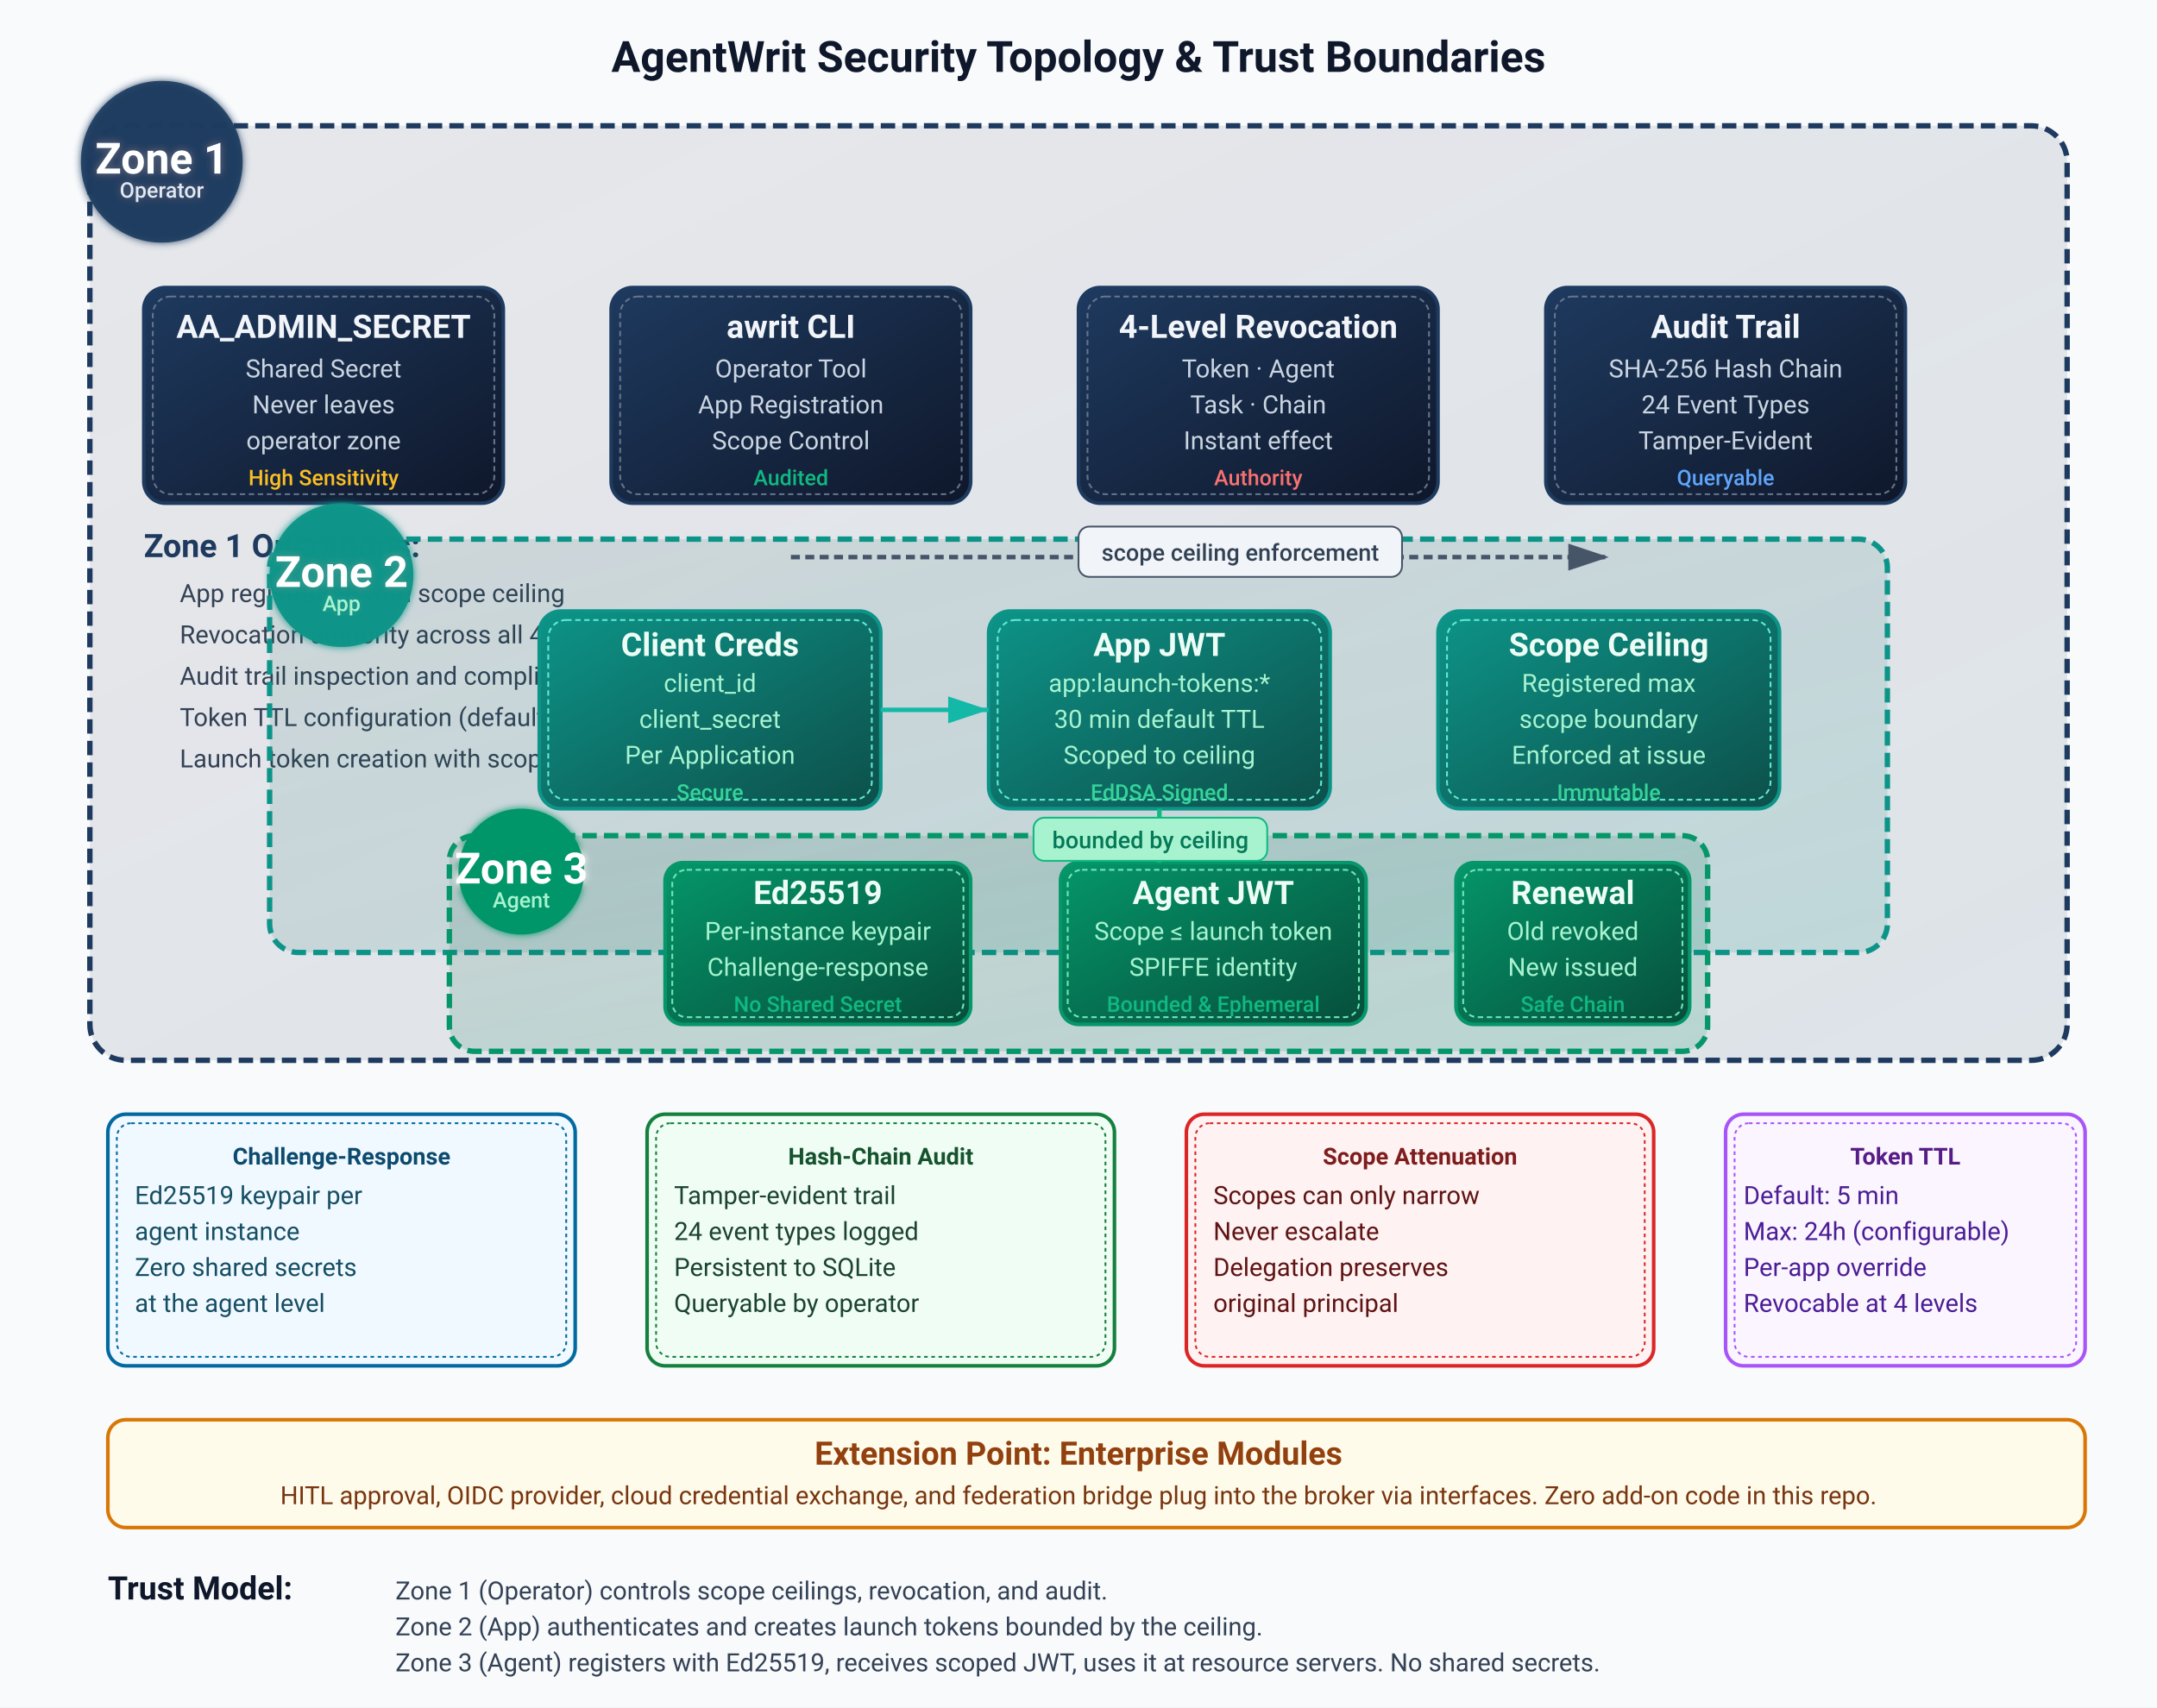
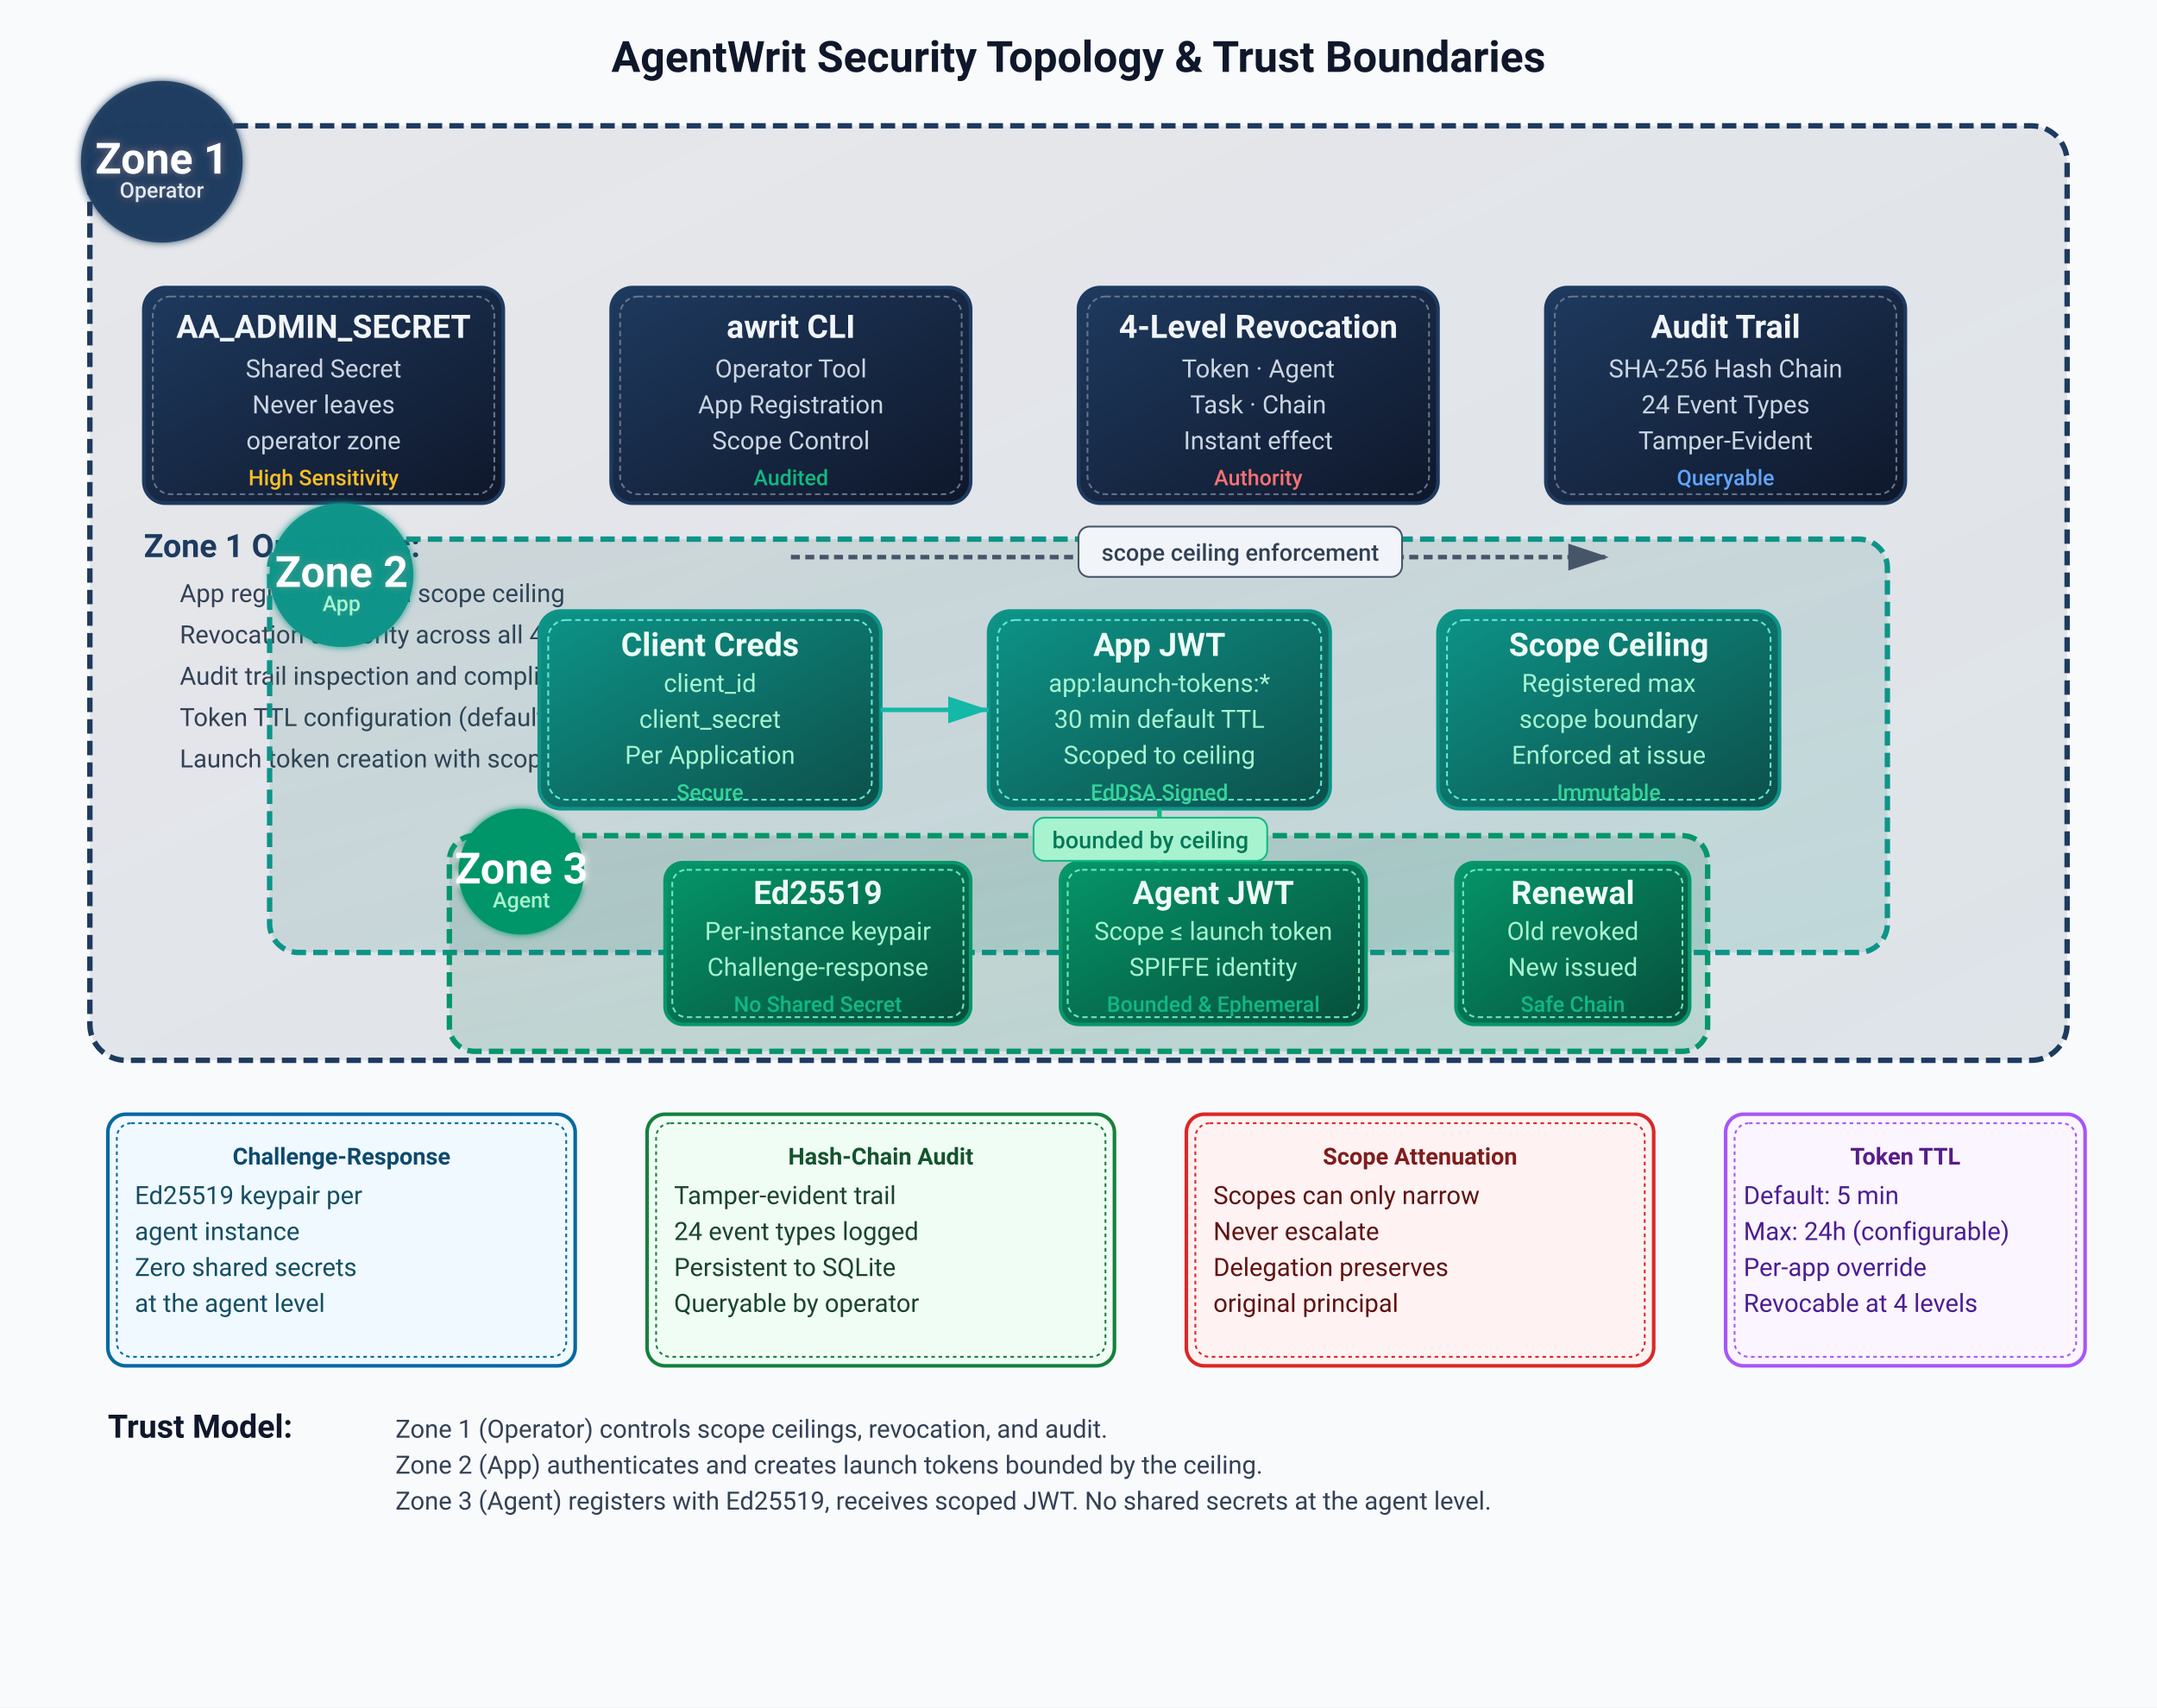
<svg xmlns="http://www.w3.org/2000/svg" viewBox="0 0 1200 950">
  <defs>
    <style>
      .zone-label { font-size: 24px; font-weight: bold; font-family: -apple-system, BlinkMacSystemFont, 'Segoe UI', Roboto, sans-serif; }
      .component-title { font-size: 18px; font-weight: 600; font-family: -apple-system, BlinkMacSystemFont, 'Segoe UI', Roboto, sans-serif; }
      .component-text { font-size: 14px; font-family: -apple-system, BlinkMacSystemFont, 'Segoe UI', Roboto, sans-serif; }
      .flow-label { font-size: 13px; font-family: -apple-system, BlinkMacSystemFont, 'Segoe UI', Roboto, sans-serif; font-weight: 500; }
      .security-label { font-size: 12px; font-family: -apple-system, BlinkMacSystemFont, 'Segoe UI', Roboto, sans-serif; font-weight: 500; }
      .callout-title { font-size: 13px; font-weight: bold; font-family: -apple-system, BlinkMacSystemFont, 'Segoe UI', Roboto, sans-serif; }
    </style>
    <linearGradient id="zone1Fill" x1="0%" y1="0%" x2="100%" y2="100%">
      <stop offset="0%" style="stop-color:#0f172a;stop-opacity:0.08" />
      <stop offset="100%" style="stop-color:#1e3a5f;stop-opacity:0.12" />
    </linearGradient>
    <linearGradient id="zone2Fill" x1="0%" y1="0%" x2="100%" y2="100%">
      <stop offset="0%" style="stop-color:#0d4f4a;stop-opacity:0.1" />
      <stop offset="100%" style="stop-color:#0d9488;stop-opacity:0.15" />
    </linearGradient>
    <linearGradient id="zone3Fill" x1="0%" y1="0%" x2="100%" y2="100%">
      <stop offset="0%" style="stop-color:#064e3b;stop-opacity:0.12" />
      <stop offset="100%" style="stop-color:#059669;stop-opacity:0.18" />
    </linearGradient>
    <linearGradient id="cg1" x1="0%" y1="0%" x2="100%" y2="100%">
      <stop offset="0%" style="stop-color:#1e3a5f" />
      <stop offset="100%" style="stop-color:#0f172a" />
    </linearGradient>
    <linearGradient id="cg2" x1="0%" y1="0%" x2="100%" y2="100%">
      <stop offset="0%" style="stop-color:#0d9488" />
      <stop offset="100%" style="stop-color:#0d4f4a" />
    </linearGradient>
    <linearGradient id="cg3" x1="0%" y1="0%" x2="100%" y2="100%">
      <stop offset="0%" style="stop-color:#059669" />
      <stop offset="100%" style="stop-color:#064e3b" />
    </linearGradient>
    <marker id="aBlue" markerWidth="10" markerHeight="10" refX="9" refY="3" orient="auto" markerUnits="strokeWidth">
      <path d="M0,0 L0,6 L9,3 z" fill="#475569" />
    </marker>
    <marker id="aTeal" markerWidth="10" markerHeight="10" refX="9" refY="3" orient="auto" markerUnits="strokeWidth">
      <path d="M0,0 L0,6 L9,3 z" fill="#14b8a6" />
    </marker>
    <marker id="aGreen" markerWidth="10" markerHeight="10" refX="9" refY="3" orient="auto" markerUnits="strokeWidth">
      <path d="M0,0 L0,6 L9,3 z" fill="#10b981" />
    </marker>
    <filter id="glow">
      <feGaussianBlur stdDeviation="2" result="coloredBlur" />
      <feMerge>
        <feMergeNode in="coloredBlur" />
        <feMergeNode in="SourceGraphic" />
      </feMerge>
    </filter>
  </defs>
  <rect width="1200" height="950" fill="#f8fafc" />
  <text x="600" y="40" text-anchor="middle" class="zone-label" fill="#0f172a">AgentWrit Security Topology &amp; Trust Boundaries</text>
  <rect x="50" y="70" width="1100" height="520" rx="20" fill="url(#zone1Fill)" stroke="#1e3a5f" stroke-width="3" stroke-dasharray="8,4" />
  <g filter="url(#glow)">
    <circle cx="90" cy="90" r="45" fill="#1e3a5f" opacity="0.9" />
    <text x="90" y="90" text-anchor="middle" dominant-baseline="middle" class="zone-label" fill="white">Zone 1</text>
    <text x="90" y="110" text-anchor="middle" class="security-label" fill="#e2e8f0">Operator</text>
  </g>
  <rect x="80" y="160" width="200" height="120" rx="12" fill="url(#cg1)" stroke="#1e3a5f" stroke-width="2" />
  <rect x="85" y="165" width="190" height="110" rx="10" fill="none" stroke="#64748b" stroke-width="1" stroke-dasharray="3,2" />
  <text x="180" y="188" text-anchor="middle" class="component-title" fill="#f1f5f9">AA_ADMIN_SECRET</text>
  <text x="180" y="210" text-anchor="middle" class="component-text" fill="#cbd5e1">Shared Secret</text>
  <text x="180" y="230" text-anchor="middle" class="component-text" fill="#cbd5e1">Never leaves</text>
  <text x="180" y="250" text-anchor="middle" class="component-text" fill="#cbd5e1">operator zone</text>
  <text x="180" y="270" text-anchor="middle" class="security-label" fill="#fbbf24">High Sensitivity</text>
  <rect x="340" y="160" width="200" height="120" rx="12" fill="url(#cg1)" stroke="#1e3a5f" stroke-width="2" />
  <rect x="345" y="165" width="190" height="110" rx="10" fill="none" stroke="#64748b" stroke-width="1" stroke-dasharray="3,2" />
  <text x="440" y="188" text-anchor="middle" class="component-title" fill="#f1f5f9">awrit CLI</text>
  <text x="440" y="210" text-anchor="middle" class="component-text" fill="#cbd5e1">Operator Tool</text>
  <text x="440" y="230" text-anchor="middle" class="component-text" fill="#cbd5e1">App Registration</text>
  <text x="440" y="250" text-anchor="middle" class="component-text" fill="#cbd5e1">Scope Control</text>
  <text x="440" y="270" text-anchor="middle" class="security-label" fill="#10b981">Audited</text>
  <rect x="600" y="160" width="200" height="120" rx="12" fill="url(#cg1)" stroke="#1e3a5f" stroke-width="2" />
  <rect x="605" y="165" width="190" height="110" rx="10" fill="none" stroke="#64748b" stroke-width="1" stroke-dasharray="3,2" />
  <text x="700" y="188" text-anchor="middle" class="component-title" fill="#f1f5f9">4-Level Revocation</text>
  <text x="700" y="210" text-anchor="middle" class="component-text" fill="#cbd5e1">Token · Agent</text>
  <text x="700" y="230" text-anchor="middle" class="component-text" fill="#cbd5e1">Task · Chain</text>
  <text x="700" y="250" text-anchor="middle" class="component-text" fill="#cbd5e1">Instant effect</text>
  <text x="700" y="270" text-anchor="middle" class="security-label" fill="#f87171">Authority</text>
  <rect x="860" y="160" width="200" height="120" rx="12" fill="url(#cg1)" stroke="#1e3a5f" stroke-width="2" />
  <rect x="865" y="165" width="190" height="110" rx="10" fill="none" stroke="#64748b" stroke-width="1" stroke-dasharray="3,2" />
  <text x="960" y="188" text-anchor="middle" class="component-title" fill="#f1f5f9">Audit Trail</text>
  <text x="960" y="210" text-anchor="middle" class="component-text" fill="#cbd5e1">SHA-256 Hash Chain</text>
  <text x="960" y="230" text-anchor="middle" class="component-text" fill="#cbd5e1">24 Event Types</text>
  <text x="960" y="250" text-anchor="middle" class="component-text" fill="#cbd5e1">Tamper-Evident</text>
  <text x="960" y="270" text-anchor="middle" class="security-label" fill="#60a5fa">Queryable</text>
  <text x="80" y="310" class="component-title" fill="#1e3a5f">Zone 1 Operations:</text>
  <text x="100" y="335" class="component-text" fill="#334155">App registration with scope ceiling</text>
  <text x="100" y="358" class="component-text" fill="#334155">Revocation authority across all 4 levels</text>
  <text x="100" y="381" class="component-text" fill="#334155">Audit trail inspection and compliance</text>
  <text x="100" y="404" class="component-text" fill="#334155">Token TTL configuration (default: 5 min, max: 24h)</text>
  <text x="100" y="427" class="component-text" fill="#334155">Launch token creation with scope ceiling</text>
  <rect x="150" y="300" width="900" height="230" rx="16" fill="url(#zone2Fill)" stroke="#0d9488" stroke-width="3" stroke-dasharray="8,4" />
  <g filter="url(#glow)">
    <circle cx="190" cy="320" r="40" fill="#0d9488" opacity="0.95" />
    <text x="190" y="320" text-anchor="middle" dominant-baseline="middle" class="zone-label" fill="white">Zone 2</text>
    <text x="190" y="340" text-anchor="middle" class="security-label" fill="#a7f3d0">App</text>
  </g>
  <rect x="300" y="340" width="190" height="110" rx="12" fill="url(#cg2)" stroke="#0d9488" stroke-width="2" />
  <rect x="305" y="345" width="180" height="100" rx="10" fill="none" stroke="#5eead4" stroke-width="1" stroke-dasharray="3,2" />
  <text x="395" y="365" text-anchor="middle" class="component-title" fill="#ecfdf5">Client Creds</text>
  <text x="395" y="385" text-anchor="middle" class="component-text" fill="#a7f3d0">client_id</text>
  <text x="395" y="405" text-anchor="middle" class="component-text" fill="#a7f3d0">client_secret</text>
  <text x="395" y="425" text-anchor="middle" class="component-text" fill="#a7f3d0">Per Application</text>
  <text x="395" y="445" text-anchor="middle" class="security-label" fill="#34d399">Secure</text>
  <rect x="550" y="340" width="190" height="110" rx="12" fill="url(#cg2)" stroke="#0d9488" stroke-width="2" />
  <rect x="555" y="345" width="180" height="100" rx="10" fill="none" stroke="#5eead4" stroke-width="1" stroke-dasharray="3,2" />
  <text x="645" y="365" text-anchor="middle" class="component-title" fill="#ecfdf5">App JWT</text>
  <text x="645" y="385" text-anchor="middle" class="component-text" fill="#a7f3d0">app:launch-tokens:*</text>
  <text x="645" y="405" text-anchor="middle" class="component-text" fill="#a7f3d0">30 min default TTL</text>
  <text x="645" y="425" text-anchor="middle" class="component-text" fill="#a7f3d0">Scoped to ceiling</text>
  <text x="645" y="445" text-anchor="middle" class="security-label" fill="#34d399">EdDSA Signed</text>
  <rect x="800" y="340" width="190" height="110" rx="12" fill="url(#cg2)" stroke="#0d9488" stroke-width="2" />
  <rect x="805" y="345" width="180" height="100" rx="10" fill="none" stroke="#5eead4" stroke-width="1" stroke-dasharray="3,2" />
  <text x="895" y="365" text-anchor="middle" class="component-title" fill="#ecfdf5">Scope Ceiling</text>
  <text x="895" y="385" text-anchor="middle" class="component-text" fill="#a7f3d0">Registered max</text>
  <text x="895" y="405" text-anchor="middle" class="component-text" fill="#a7f3d0">scope boundary</text>
  <text x="895" y="425" text-anchor="middle" class="component-text" fill="#a7f3d0">Enforced at issue</text>
  <text x="895" y="445" text-anchor="middle" class="security-label" fill="#34d399">Immutable</text>
  <rect x="250" y="465" width="700" height="120" rx="14" fill="url(#zone3Fill)" stroke="#059669" stroke-width="3" stroke-dasharray="8,4" />
  <g filter="url(#glow)">
    <circle cx="290" cy="485" r="35" fill="#059669" opacity="1" />
    <text x="290" y="485" text-anchor="middle" dominant-baseline="middle" class="zone-label" fill="white">Zone 3</text>
    <text x="290" y="505" text-anchor="middle" class="security-label" fill="#a7f3d0">Agent</text>
  </g>
  <rect x="370" y="480" width="170" height="90" rx="10" fill="url(#cg3)" stroke="#059669" stroke-width="2" />
  <rect x="374" y="484" width="162" height="82" rx="8" fill="none" stroke="#6ee7b7" stroke-width="1" stroke-dasharray="3,2" />
  <text x="455" y="503" text-anchor="middle" class="component-title" fill="#ecfdf5">Ed25519</text>
  <text x="455" y="523" text-anchor="middle" class="component-text" fill="#a7f3d0">Per-instance keypair</text>
  <text x="455" y="543" text-anchor="middle" class="component-text" fill="#a7f3d0">Challenge-response</text>
  <text x="455" y="563" text-anchor="middle" class="security-label" fill="#10b981">No Shared Secret</text>
  <rect x="590" y="480" width="170" height="90" rx="10" fill="url(#cg3)" stroke="#059669" stroke-width="2" />
  <rect x="594" y="484" width="162" height="82" rx="8" fill="none" stroke="#6ee7b7" stroke-width="1" stroke-dasharray="3,2" />
  <text x="675" y="503" text-anchor="middle" class="component-title" fill="#ecfdf5">Agent JWT</text>
  <text x="675" y="523" text-anchor="middle" class="component-text" fill="#a7f3d0">Scope ≤ launch token</text>
  <text x="675" y="543" text-anchor="middle" class="component-text" fill="#a7f3d0">SPIFFE identity</text>
  <text x="675" y="563" text-anchor="middle" class="security-label" fill="#10b981">Bounded &amp; Ephemeral</text>
  <rect x="810" y="480" width="130" height="90" rx="10" fill="url(#cg3)" stroke="#059669" stroke-width="2" />
  <rect x="814" y="484" width="122" height="82" rx="8" fill="none" stroke="#6ee7b7" stroke-width="1" stroke-dasharray="3,2" />
  <text x="875" y="503" text-anchor="middle" class="component-title" fill="#ecfdf5">Renewal</text>
  <text x="875" y="523" text-anchor="middle" class="component-text" fill="#a7f3d0">Old revoked</text>
  <text x="875" y="543" text-anchor="middle" class="component-text" fill="#a7f3d0">New issued</text>
  <text x="875" y="563" text-anchor="middle" class="security-label" fill="#10b981">Safe Chain</text>
  <path d="M 440 310 L 895 310" stroke="#475569" stroke-width="2.5" fill="none" marker-end="url(#aBlue)" stroke-dasharray="5,3" />
  <rect x="600" y="293" width="180" height="28" rx="6" fill="#f1f5f9" stroke="#475569" stroke-width="1" />
  <text x="690" y="312" text-anchor="middle" class="flow-label" fill="#334155">scope ceiling enforcement</text>
  <path d="M 490 395 L 550 395" stroke="#14b8a6" stroke-width="2.5" fill="none" marker-end="url(#aTeal)" />
  <path d="M 645 450 L 645 480" stroke="#10b981" stroke-width="2.5" fill="none" marker-end="url(#aGreen)" />
  <rect x="575" y="455" width="130" height="24" rx="6" fill="#a7f3d0" stroke="#10b981" stroke-width="1" />
  <text x="640" y="472" text-anchor="middle" class="flow-label" fill="#047857">bounded by ceiling</text>
  <rect x="60" y="620" width="260" height="140" rx="10" fill="#f0f9ff" stroke="#0369a1" stroke-width="2" />
  <rect x="65" y="625" width="250" height="130" rx="8" fill="none" stroke="#0369a1" stroke-width="1" stroke-dasharray="2,2" />
  <text x="190" y="648" text-anchor="middle" class="callout-title" fill="#0c4a6e">Challenge-Response</text>
  <text x="75" y="670" class="component-text" fill="#164e63">Ed25519 keypair per</text>
  <text x="75" y="690" class="component-text" fill="#164e63">agent instance</text>
  <text x="75" y="710" class="component-text" fill="#164e63">Zero shared secrets</text>
  <text x="75" y="730" class="component-text" fill="#164e63">at the agent level</text>
  <rect x="360" y="620" width="260" height="140" rx="10" fill="#f0fdf4" stroke="#15803d" stroke-width="2" />
  <rect x="365" y="625" width="250" height="130" rx="8" fill="none" stroke="#15803d" stroke-width="1" stroke-dasharray="2,2" />
  <text x="490" y="648" text-anchor="middle" class="callout-title" fill="#14532d">Hash-Chain Audit</text>
  <text x="375" y="670" class="component-text" fill="#1b4332">Tamper-evident trail</text>
  <text x="375" y="690" class="component-text" fill="#1b4332">24 event types logged</text>
  <text x="375" y="710" class="component-text" fill="#1b4332">Persistent to SQLite</text>
  <text x="375" y="730" class="component-text" fill="#1b4332">Queryable by operator</text>
  <rect x="660" y="620" width="260" height="140" rx="10" fill="#fef2f2" stroke="#dc2626" stroke-width="2" />
  <rect x="665" y="625" width="250" height="130" rx="8" fill="none" stroke="#dc2626" stroke-width="1" stroke-dasharray="2,2" />
  <text x="790" y="648" text-anchor="middle" class="callout-title" fill="#7f1d1d">Scope Attenuation</text>
  <text x="675" y="670" class="component-text" fill="#5f1313">Scopes can only narrow</text>
  <text x="675" y="690" class="component-text" fill="#5f1313">Never escalate</text>
  <text x="675" y="710" class="component-text" fill="#5f1313">Delegation preserves</text>
  <text x="675" y="730" class="component-text" fill="#5f1313">original principal</text>
  <rect x="960" y="620" width="200" height="140" rx="10" fill="#faf5ff" stroke="#a855f7" stroke-width="2" />
  <rect x="965" y="625" width="190" height="130" rx="8" fill="none" stroke="#a855f7" stroke-width="1" stroke-dasharray="2,2" />
  <text x="1060" y="648" text-anchor="middle" class="callout-title" fill="#581c87">Token TTL</text>
  <text x="970" y="670" class="component-text" fill="#4c1d95">Default: 5 min</text>
  <text x="970" y="690" class="component-text" fill="#4c1d95">Max: 24h (configurable)</text>
  <text x="970" y="710" class="component-text" fill="#4c1d95">Per-app override</text>
  <text x="970" y="730" class="component-text" fill="#4c1d95">Revocable at 4 levels</text>
-   <rect x="60" y="790" width="1100" height="60" rx="10" fill="#fffbeb" stroke="#d97706" stroke-width="2" />
-   <text x="600" y="815" text-anchor="middle" class="component-title" fill="#92400e">Extension Point: Enterprise Modules</text>
-   <text x="600" y="837" text-anchor="middle" class="component-text" fill="#78350f">HITL approval, OIDC provider, cloud credential exchange, and federation bridge plug into the broker via interfaces. Zero add-on code in this repo.</text>
-   <text x="60" y="890" class="component-title" fill="#0f172a">Trust Model:</text>
-   <text x="220" y="890" class="component-text" fill="#334155">Zone 1 (Operator) controls scope ceilings, revocation, and audit.</text>
-   <text x="220" y="910" class="component-text" fill="#334155">Zone 2 (App) authenticates and creates launch tokens bounded by the ceiling.</text>
-   <text x="220" y="930" class="component-text" fill="#334155">Zone 3 (Agent) registers with Ed25519, receives scoped JWT, uses it at resource servers. No shared secrets.</text>
+   <text x="60" y="800" class="component-title" fill="#0f172a">Trust Model:</text>
+   <text x="220" y="800" class="component-text" fill="#334155">Zone 1 (Operator) controls scope ceilings, revocation, and audit.</text>
+   <text x="220" y="820" class="component-text" fill="#334155">Zone 2 (App) authenticates and creates launch tokens bounded by the ceiling.</text>
+   <text x="220" y="840" class="component-text" fill="#334155">Zone 3 (Agent) registers with Ed25519, receives scoped JWT. No shared secrets at the agent level.</text>
</svg>
